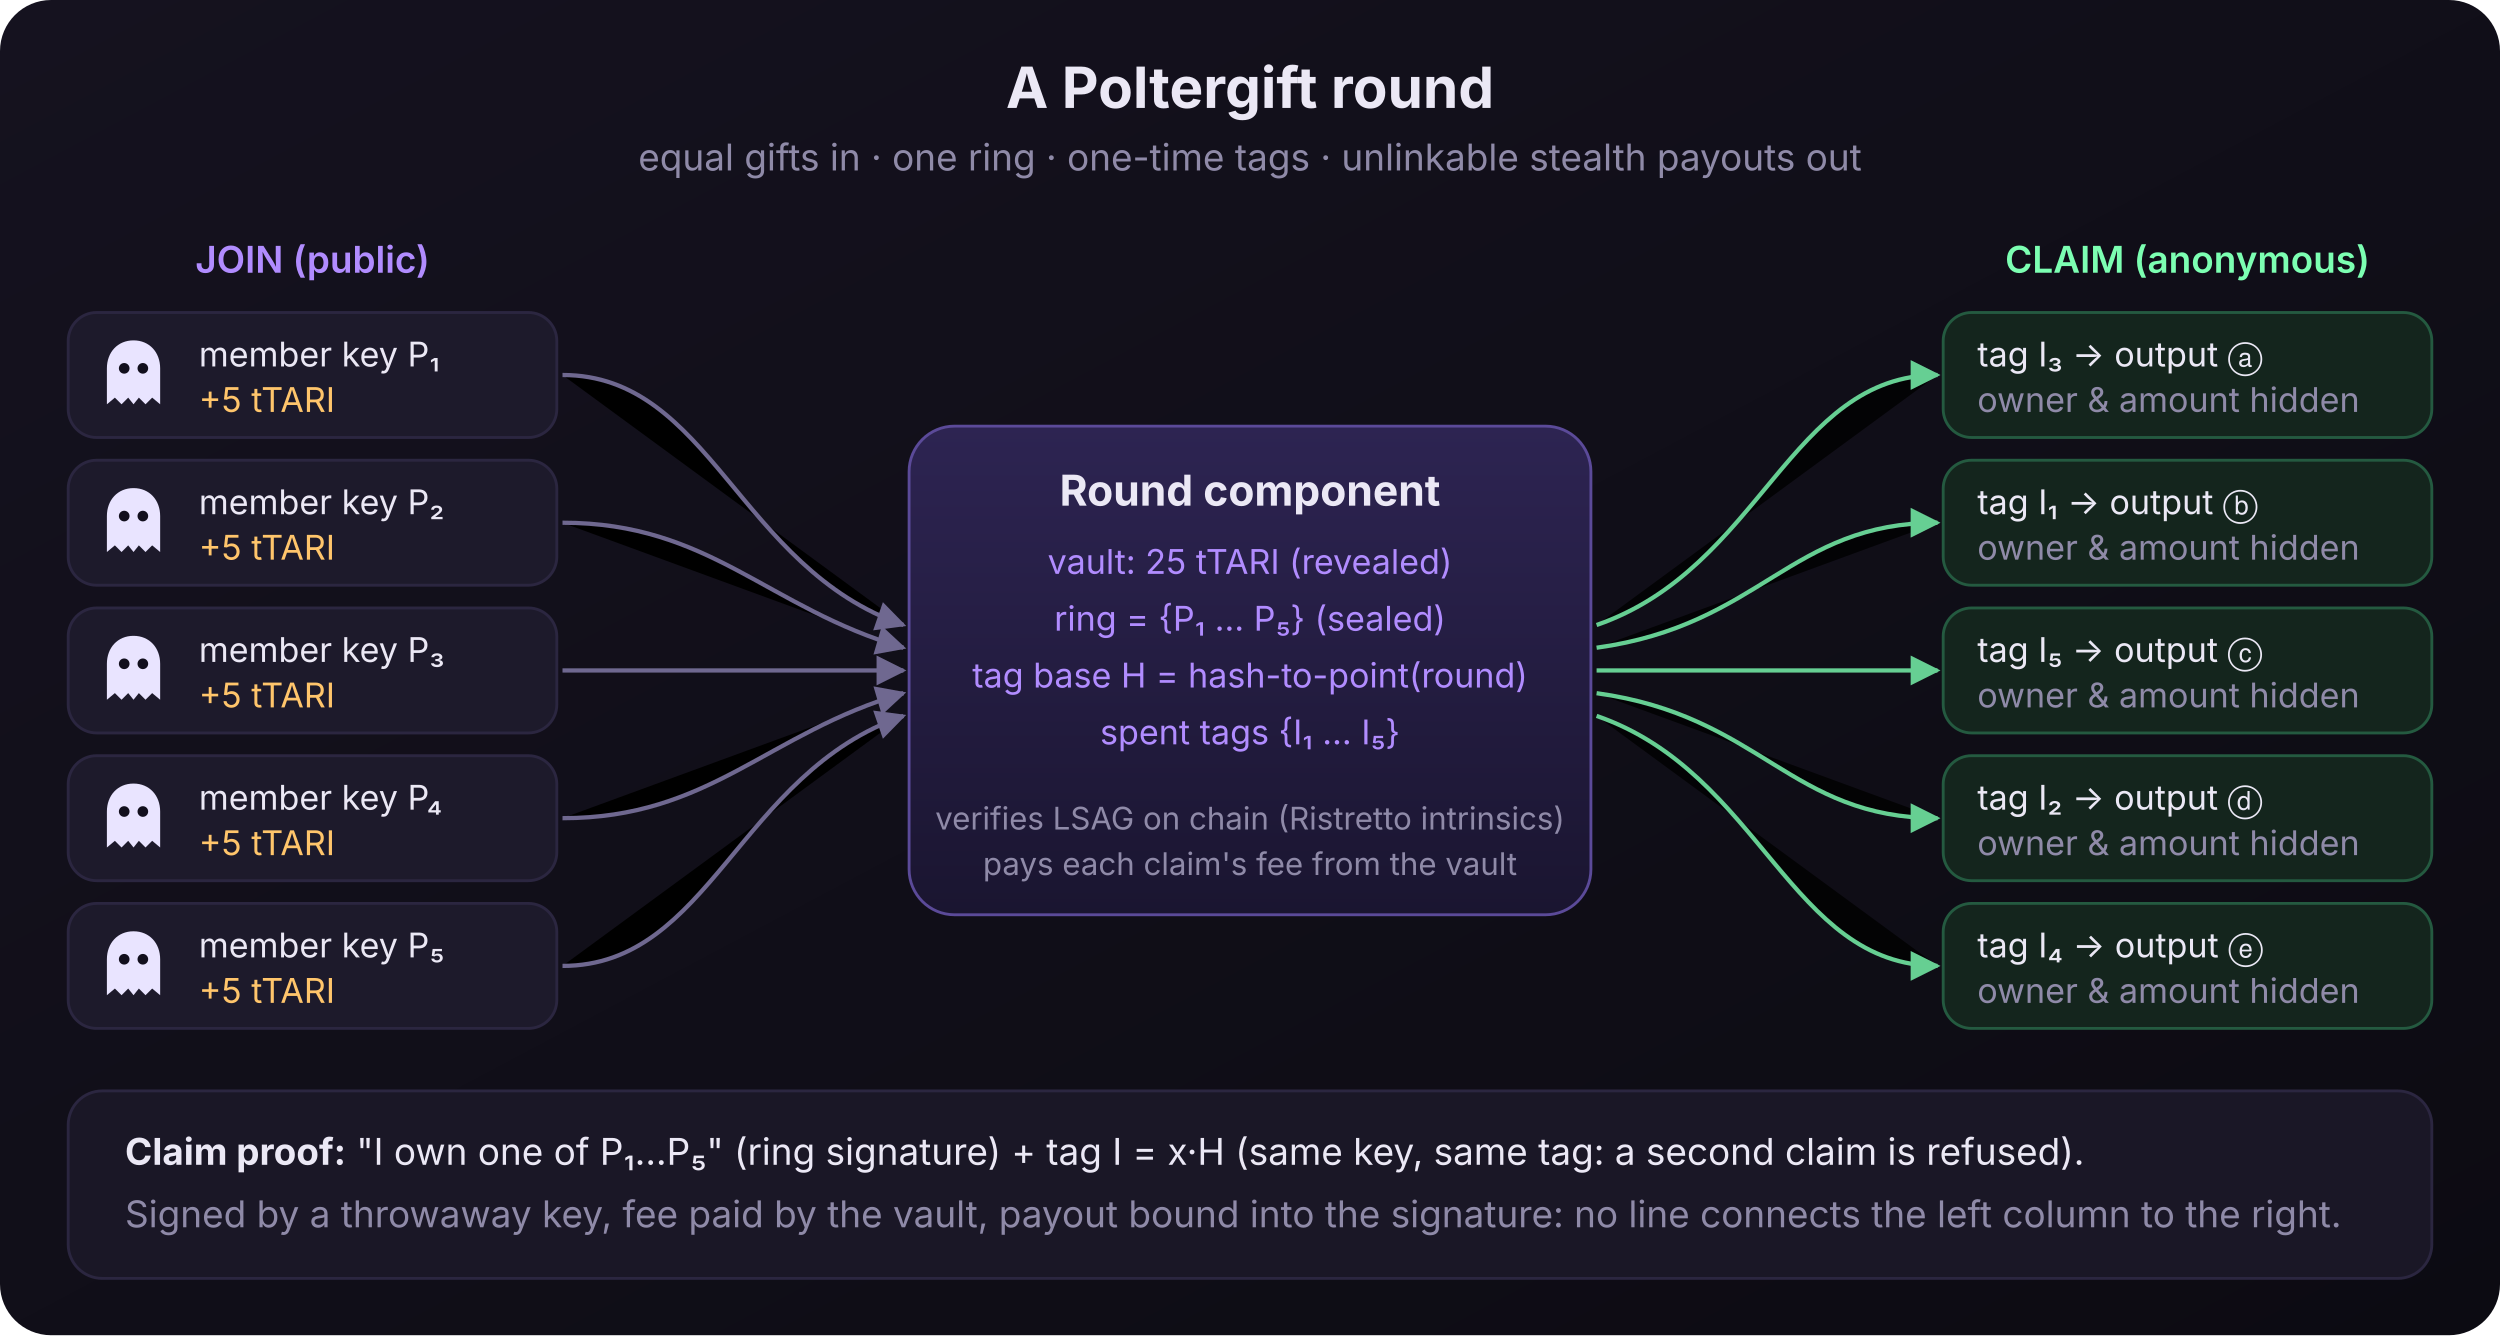
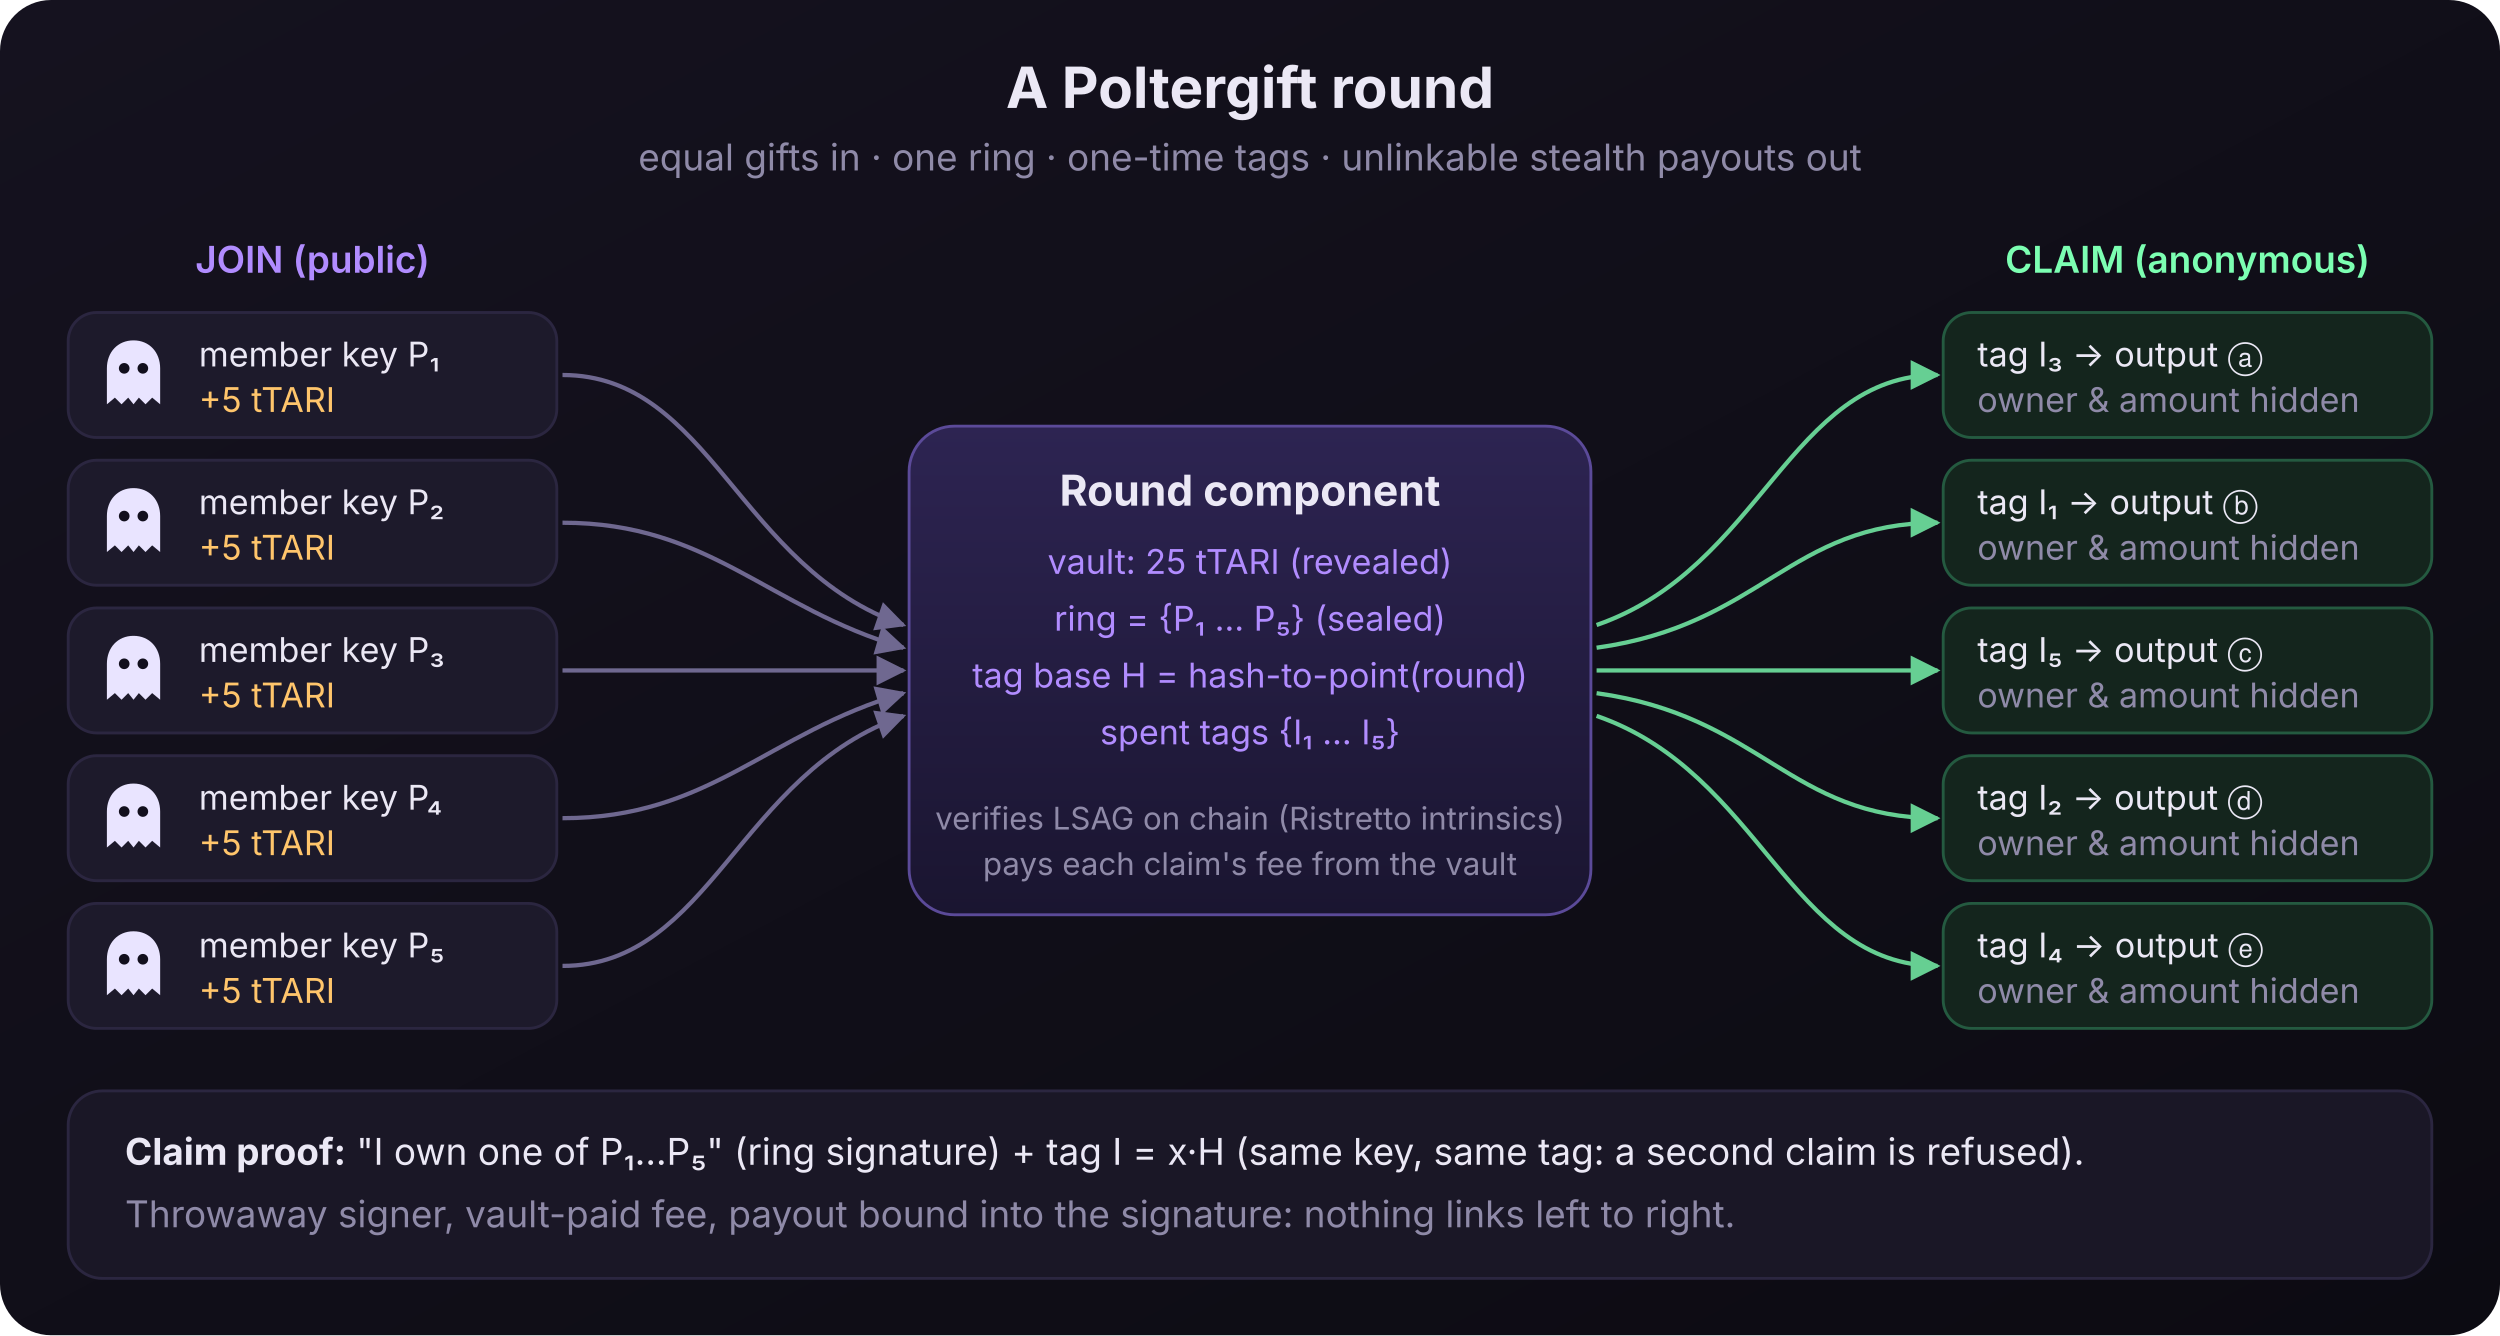
<svg xmlns="http://www.w3.org/2000/svg" viewBox="0 0 880 470" font-family="system-ui, -apple-system, Segoe UI, sans-serif">
  <defs>
    <linearGradient id="bg" x1="0" y1="0" x2="1" y2="1">
      <stop offset="0" stop-color="#15121f" />
      <stop offset="1" stop-color="#0c0b12" />
    </linearGradient>
    <linearGradient id="vault" x1="0" y1="0" x2="0" y2="1">
      <stop offset="0" stop-color="#2d2452" />
      <stop offset="1" stop-color="#1a1530" />
    </linearGradient>
    <marker id="arrow" viewBox="0 0 10 10" refX="9" refY="5" markerWidth="7" markerHeight="7" orient="auto">
      <path d="M0 0L10 5L0 10z" fill="#6f6890" />
    </marker>
    <marker id="arrow-g" viewBox="0 0 10 10" refX="9" refY="5" markerWidth="7" markerHeight="7" orient="auto">
      <path d="M0 0L10 5L0 10z" fill="#7cffb2" />
    </marker>
    <symbol id="ghost" viewBox="0 0 64 64">
      <path d="M32 6c-12 0-20 9-20 21v27l6-5 5 5 5-5 4 5 4-5 5 5 5-5 6 5V27C52 15 44 6 32 6z" fill="#e9e4ff" />
      <circle cx="25" cy="27" r="4" fill="#120f1d" />
      <circle cx="39" cy="27" r="4" fill="#120f1d" />
    </symbol>
  </defs>
  <rect width="880" height="470" rx="18" fill="url(#bg)" />
  <text x="440" y="38" text-anchor="middle" fill="#ebe8f5" font-size="20" font-weight="700">A Poltergift round</text>
  <text x="440" y="60" text-anchor="middle" fill="#8f8aa8" font-size="13">equal gifts in · one ring · one-time tags · unlinkable stealth payouts out</text>
  <text x="110" y="96" text-anchor="middle" fill="#b18cff" font-size="13" font-weight="600">JOIN (public)</text>
  <g font-size="12" fill="#ebe8f5">
    <g transform="translate(24,110)">
      <rect width="172" height="44" rx="10" fill="#1d1a2b" stroke="#2b2640" />
      <use href="#ghost" x="8" y="7" width="30" height="30" />
      <text x="46" y="19">member key P₁</text>
      <text x="46" y="35" fill="#ffc56b">+5 tTARI</text>
    </g>
    <g transform="translate(24,162)">
      <rect width="172" height="44" rx="10" fill="#1d1a2b" stroke="#2b2640" />
      <use href="#ghost" x="8" y="7" width="30" height="30" />
      <text x="46" y="19">member key P₂</text>
      <text x="46" y="35" fill="#ffc56b">+5 tTARI</text>
    </g>
    <g transform="translate(24,214)">
      <rect width="172" height="44" rx="10" fill="#1d1a2b" stroke="#2b2640" />
      <use href="#ghost" x="8" y="7" width="30" height="30" />
      <text x="46" y="19">member key P₃</text>
      <text x="46" y="35" fill="#ffc56b">+5 tTARI</text>
    </g>
    <g transform="translate(24,266)">
      <rect width="172" height="44" rx="10" fill="#1d1a2b" stroke="#2b2640" />
      <use href="#ghost" x="8" y="7" width="30" height="30" />
      <text x="46" y="19">member key P₄</text>
      <text x="46" y="35" fill="#ffc56b">+5 tTARI</text>
    </g>
    <g transform="translate(24,318)">
      <rect width="172" height="44" rx="10" fill="#1d1a2b" stroke="#2b2640" />
      <use href="#ghost" x="8" y="7" width="30" height="30" />
      <text x="46" y="19">member key P₅</text>
      <text x="46" y="35" fill="#ffc56b">+5 tTARI</text>
    </g>
  </g>
-   <g stroke="#6f6890" stroke-width="1.5" marker-end="url(#arrow)">
+   <g stroke="#6f6890" stroke-width="1.5" fill="none" marker-end="url(#arrow)">
    <path d="M198 132 C 250 132, 260 200, 318 220" />
    <path d="M198 184 C 250 184, 270 214, 318 228" />
    <path d="M198 236 L 318 236" />
    <path d="M198 288 C 250 288, 270 258, 318 244" />
    <path d="M198 340 C 250 340, 260 272, 318 252" />
  </g>
  <rect x="320" y="150" width="240" height="172" rx="16" fill="url(#vault)" stroke="#5b4a99" />
  <text x="440" y="178" text-anchor="middle" fill="#ebe8f5" font-size="15" font-weight="700">Round component</text>
  <text x="440" y="202" text-anchor="middle" fill="#b18cff" font-size="12">vault: 25 tTARI (revealed)</text>
  <text x="440" y="222" text-anchor="middle" fill="#b18cff" font-size="12">ring = {P₁ … P₅} (sealed)</text>
  <text x="440" y="242" text-anchor="middle" fill="#b18cff" font-size="12">tag base H = hash-to-point(round)</text>
  <text x="440" y="262" text-anchor="middle" fill="#b18cff" font-size="12">spent tags {I₁ … I₅}</text>
  <text x="440" y="292" text-anchor="middle" fill="#8f8aa8" font-size="11">verifies LSAG on chain (Ristretto intrinsics)</text>
  <text x="440" y="308" text-anchor="middle" fill="#8f8aa8" font-size="11">pays each claim's fee from the vault</text>
  <text x="770" y="96" text-anchor="middle" fill="#7cffb2" font-size="13" font-weight="600">CLAIM (anonymous)</text>
  <g font-size="12" fill="#ebe8f5">
    <g transform="translate(684,110)">
      <rect width="172" height="44" rx="10" fill="#14251d" stroke="#245a40" />
      <text x="12" y="19">tag I₃ → output ⓐ</text>
      <text x="12" y="35" fill="#8f8aa8">owner &amp; amount hidden</text>
    </g>
    <g transform="translate(684,162)">
      <rect width="172" height="44" rx="10" fill="#14251d" stroke="#245a40" />
      <text x="12" y="19">tag I₁ → output ⓑ</text>
      <text x="12" y="35" fill="#8f8aa8">owner &amp; amount hidden</text>
    </g>
    <g transform="translate(684,214)">
      <rect width="172" height="44" rx="10" fill="#14251d" stroke="#245a40" />
      <text x="12" y="19">tag I₅ → output ⓒ</text>
      <text x="12" y="35" fill="#8f8aa8">owner &amp; amount hidden</text>
    </g>
    <g transform="translate(684,266)">
      <rect width="172" height="44" rx="10" fill="#14251d" stroke="#245a40" />
      <text x="12" y="19">tag I₂ → output ⓓ</text>
      <text x="12" y="35" fill="#8f8aa8">owner &amp; amount hidden</text>
    </g>
    <g transform="translate(684,318)">
      <rect width="172" height="44" rx="10" fill="#14251d" stroke="#245a40" />
      <text x="12" y="19">tag I₄ → output ⓔ</text>
      <text x="12" y="35" fill="#8f8aa8">owner &amp; amount hidden</text>
    </g>
  </g>
-   <g stroke="#7cffb2" stroke-width="1.5" marker-end="url(#arrow-g)" opacity="0.8">
+   <g stroke="#7cffb2" stroke-width="1.5" fill="none" marker-end="url(#arrow-g)" opacity="0.8">
    <path d="M562 220 C 620 200, 630 132, 682 132" />
    <path d="M562 228 C 620 220, 630 184, 682 184" />
    <path d="M562 236 L 682 236" />
    <path d="M562 244 C 620 252, 630 288, 682 288" />
    <path d="M562 252 C 620 272, 630 340, 682 340" />
  </g>
  <rect x="24" y="384" width="832" height="66" rx="12" fill="#1a1726" stroke="#2b2640" />
  <text x="44" y="410" fill="#ebe8f5" font-size="13">
    <tspan font-weight="700">Claim proof:</tspan> "I own one of P₁…P₅" (ring signature) + tag I = x·H (same key, same tag: a second claim is refused).</text>
-   <text x="44" y="432" fill="#8f8aa8" font-size="13">Signed by a throwaway key, fee paid by the vault, payout bound into the signature: no line connects the left column to the right.</text>
+   <text x="44" y="432" fill="#8f8aa8" font-size="13">Throwaway signer, vault-paid fee, payout bound into the signature: nothing links left to right.</text>
</svg>
